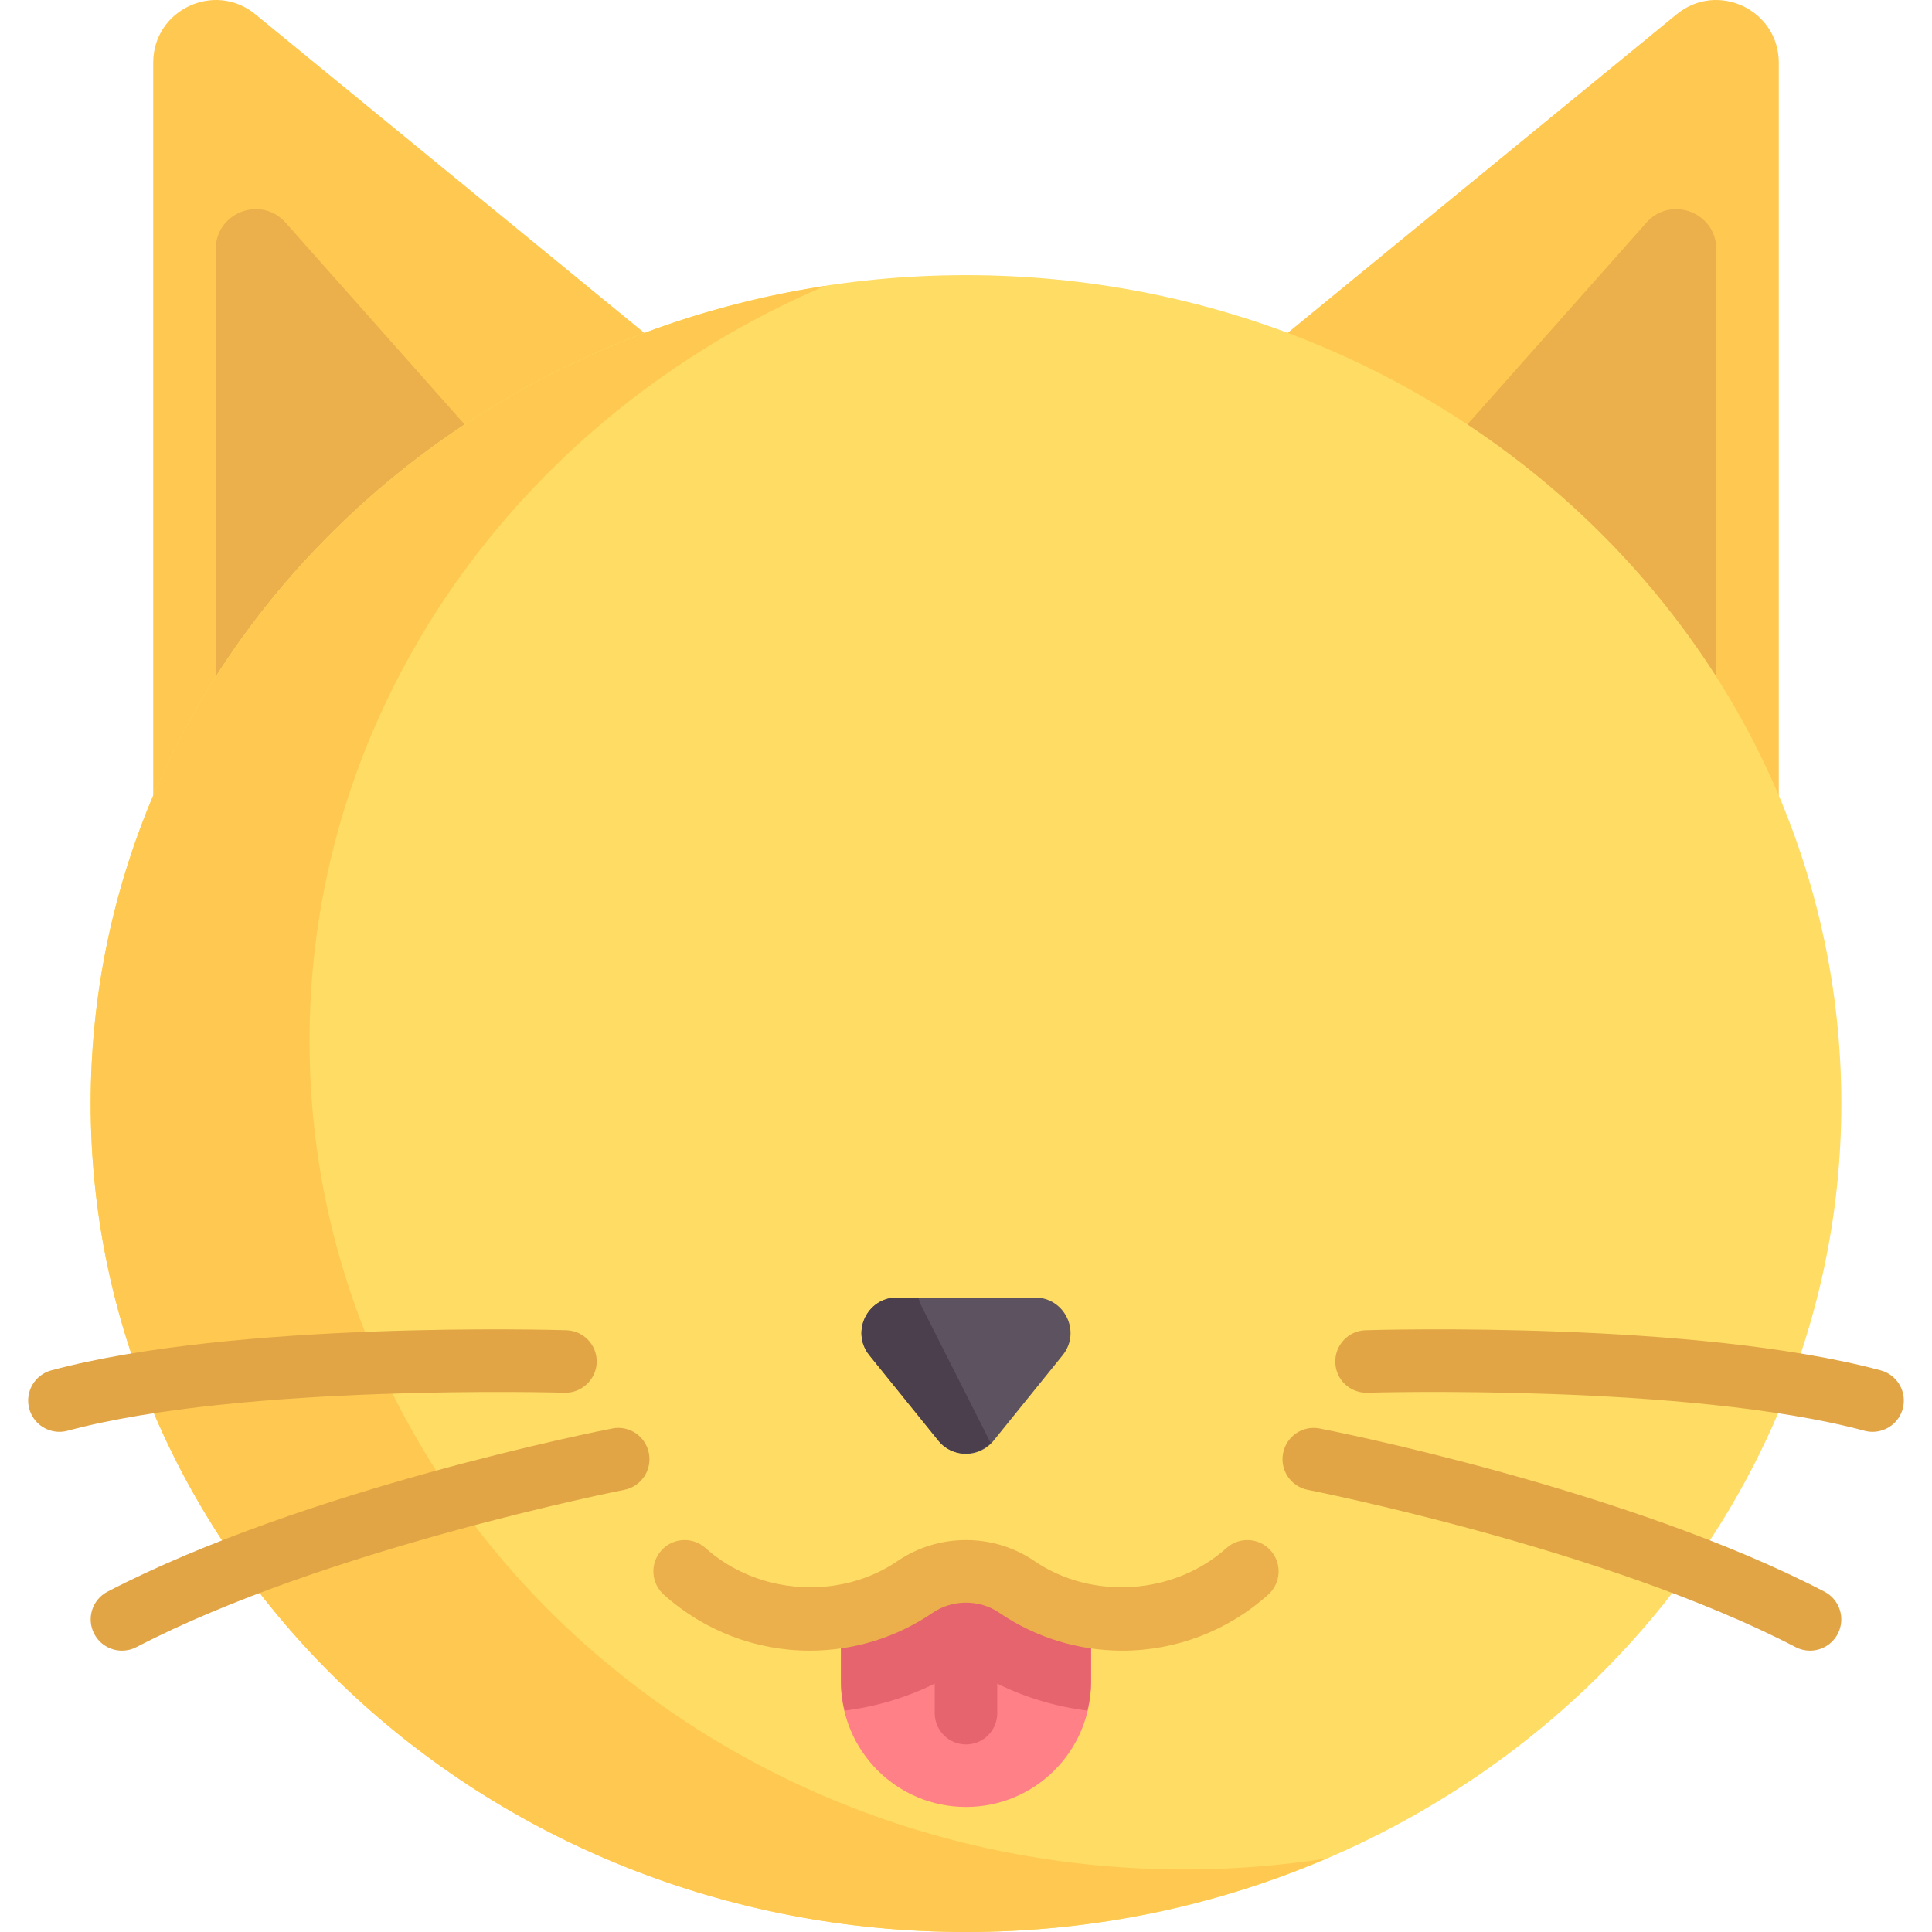
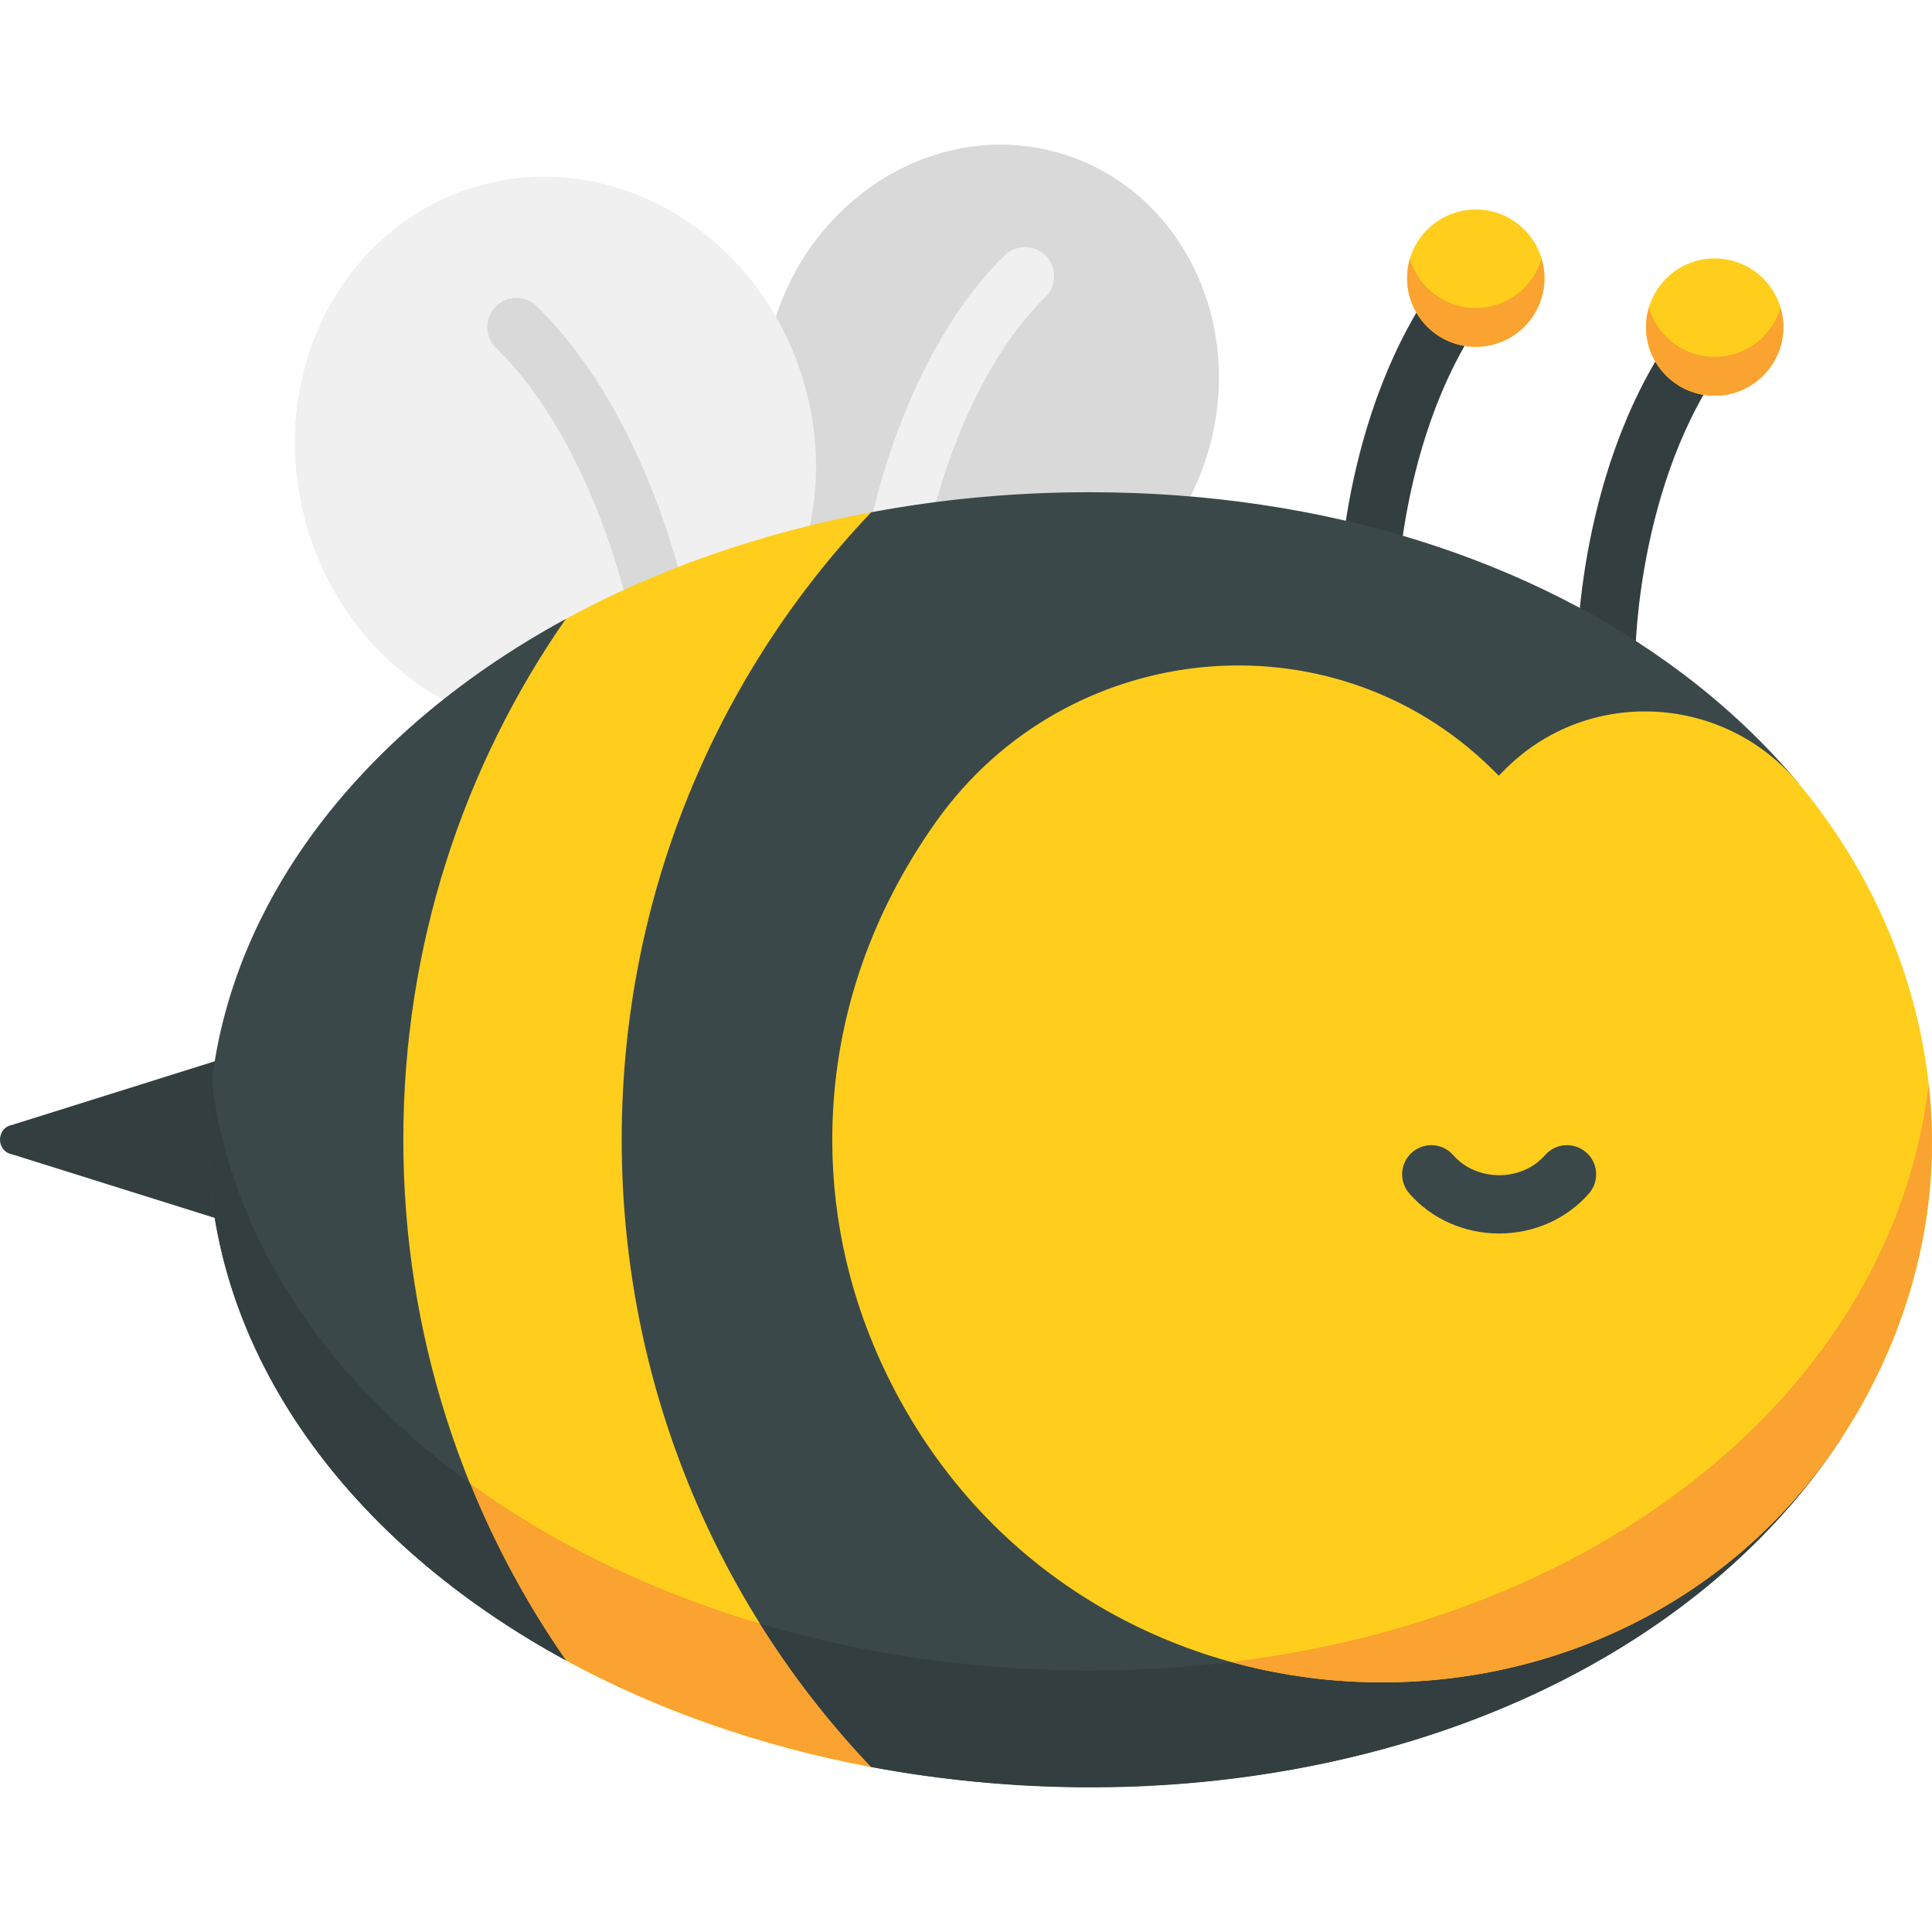
- <svg xmlns="http://www.w3.org/2000/svg" class="canvas-item cls-143-cat.svg" style="enable-background: new 0 0 512 512" name="143-cat.svg" xml:space="preserve" viewBox="0 0 512 512" y="0px" x="0px" version="1.1">
-   <path style="fill: #FFC850" d="M444.379,3.741c10.828-8.798,27.018-1.092,27.018,12.859v222.01l-182.26-107.699L444.379,3.741z" />
-   <path style="fill: #EBAF4B" d="M454.828,228.819l-110.973-65.574l92.462-104.241c6.465-7.288,18.511-2.716,18.511,7.027V228.819z" />
-   <path style="fill: #FFC850" d="M67.619,3.741C56.79-5.057,40.601,2.649,40.601,16.6v222.01l182.26-107.699L67.619,3.741z" />
-   <path style="fill: #EBAF4B" d="M57.17,228.819l110.973-65.574L75.681,59.004c-6.465-7.288-18.511-2.716-18.511,7.027  C57.17,66.031,57.17,228.819,57.17,228.819z" />
-   <ellipse style="fill: #FFDC64" ry="219.54" rx="231.97" cy="292.46" cx="255.999" />
-   <path style="fill: #FF8087" d="M289.137,429.155v16.569c0,18.302-14.836,33.138-33.138,33.138l0,0  c-18.302,0-33.138-14.836-33.138-33.138v-16.569l33.138-16.569L289.137,429.155z" />
-   <path style="fill: #5D5360" d="M274.293,343.862h-36.588c-7.899,0-12.273,9.157-7.307,15.3l18.295,22.634  c3.76,4.651,10.852,4.651,14.613,0l18.295-22.634C286.566,353.019,282.193,343.862,274.293,343.862z" />
+ <svg xmlns="http://www.w3.org/2000/svg" class="canvas-item cls-002-bee.svg" style="enable-background: new 0 0 512 512" name="002-bee.svg" xml:space="preserve" viewBox="0 0 512 512" y="0px" x="0px" version="1.1">
  <g>
-     <path style="fill: #E1A546" d="M479.673,437.439c-1.286,0-2.593-0.299-3.815-0.934c-50.092-26.047-128.491-41.524-129.28-41.678   c-4.49-0.874-7.419-5.226-6.545-9.717c0.878-4.494,5.186-7.427,9.717-6.545c3.301,0.643,81.515,16.076,133.754,43.239   c4.057,2.112,5.639,7.111,3.527,11.173C485.555,435.813,482.667,437.439,479.673,437.439z" />
-     <path style="fill: #E1A546" d="M496.255,379.451c-0.712,0-1.436-0.093-2.156-0.287c-46.435-12.483-130.87-10.113-131.703-10.077   c-4.652,0.134-8.398-3.459-8.531-8.03c-0.138-4.575,3.459-8.394,8.03-8.531c3.56-0.113,87.736-2.476,136.509,10.635   c4.417,1.189,7.035,5.732,5.849,10.153C503.257,377.012,499.912,379.447,496.255,379.451z" />
+     <path style="fill: #333E40" d="M362.355,167.913c-0.012,0-0.024,0-0.035,0c-4.265-0.02-7.707-3.485-7.692-7.749   c0.008-2.226,0.537-54.924,30.501-91.357c2.71-3.296,7.58-3.77,10.876-1.059c3.296,2.71,3.77,7.579,1.06,10.876   c-26.411,32.112-26.98,81.112-26.984,81.604C370.057,164.478,366.603,167.913,362.355,167.913z" />
+     <path style="fill: #333E40" d="M425.668,180.88c-0.012,0-0.024,0-0.035,0c-4.265-0.02-7.707-3.485-7.692-7.749   c0.008-2.226,0.537-54.924,30.501-91.357c2.711-3.296,7.58-3.77,10.876-1.059c3.296,2.71,3.77,7.579,1.06,10.876   c-26.411,32.112-26.98,81.112-26.984,81.604C433.37,177.445,429.916,180.88,425.668,180.88z" />
+     <path style="fill: #333E40" d="M3.228,298.106c-4.304,0.826-4.304,6.987,0,7.812l63.349,19.879v-47.581L3.228,298.106z" />
  </g>
-   <path style="fill: #FFC850" d="M313.991,495.431c-128.112,0-231.967-98.291-231.967-219.54c0-89.035,56.034-165.634,136.518-200.081  C108.248,92.762,24.032,183.285,24.032,292.46C24.032,413.709,127.887,512,255.999,512c34.037,0,66.328-6.995,95.449-19.459  C339.25,494.416,326.748,495.431,313.991,495.431z" />
+   <ellipse style="fill: #D9D9D9" ry="60.009" rx="64.83" cy="102.781" cx="262.596" transform="matrix(-0.2905 0.9569 -0.9569 -0.2905 437.2274 -118.6336)" />
  <g>
-     <path style="fill: #E1A546" d="M32.324,437.439c-2.993,0-5.882-1.622-7.358-4.462c-2.112-4.061-0.53-9.061,3.527-11.173   c52.24-27.163,130.453-42.596,133.754-43.239c4.494-0.902,8.839,2.055,9.717,6.545c0.874,4.49-2.055,8.843-6.545,9.717   c-0.789,0.154-79.189,15.631-129.28,41.678C34.917,437.14,33.611,437.439,32.324,437.439z" />
-     <path style="fill: #E1A546" d="M15.743,379.451c-3.657,0-7.002-2.439-7.997-6.137c-1.185-4.421,1.432-8.964,5.849-10.153   c48.777-13.115,132.941-10.736,136.509-10.635c4.571,0.138,8.167,3.956,8.03,8.531c-0.138,4.571-4.098,8.196-8.531,8.03   c-0.849-0.028-85.297-2.407-131.703,10.077C17.179,379.358,16.455,379.451,15.743,379.451z" />
+     <path style="fill: #F0F0F0" d="M238.176,148.636c-0.475,0-0.956-0.043-1.438-0.135c-4.191-0.79-6.95-4.823-6.163-9.014   c0.346-1.846,8.793-45.524,35.661-71.801c3.051-2.984,7.944-2.929,10.926,0.122c2.983,3.05,2.929,7.943-0.122,10.926   c-23.338,22.825-31.203,63.204-31.279,63.609C245.058,146.05,241.816,148.636,238.176,148.636z" />
+     <ellipse style="fill: #F0F0F0" ry="68.56" rx="74.067" cy="120.474" cx="147.189" transform="matrix(-0.2905 -0.9569 0.9569 -0.2905 74.6679 296.3123)" />
  </g>
-   <path style="fill: #4B3F4E" d="M262.408,382.15l-18.295-36.215c-0.332-0.658-0.518-1.378-0.769-2.074h-5.639  c-7.899,0-12.273,9.157-7.308,15.3l18.295,22.634c3.55,4.39,9.981,4.485,13.863,0.587  C262.511,382.297,262.453,382.239,262.408,382.15z" />
-   <path style="fill: #E6646E" d="M255.999,412.586l-33.138,16.569v16.569c0,2.629,0.383,5.154,0.961,7.606  c8.337-1.034,16.389-3.449,23.892-7.153v7.831c0,4.575,3.709,8.285,8.285,8.285c4.576,0,8.285-3.709,8.285-8.285v-7.83  c7.504,3.704,15.556,6.119,23.892,7.152c0.578-2.452,0.961-4.978,0.961-7.606v-16.569L255.999,412.586z" />
-   <path style="fill: #EBAF4B" d="M297.422,437.439c-11.719,0-23.013-3.483-32.653-10.073c-5.162-3.527-12.374-3.527-17.544,0  c-9.636,6.59-20.93,10.073-32.649,10.073c-14.259,0-27.993-5.275-38.672-14.85c-3.406-3.058-3.689-8.297-0.635-11.703  s8.281-3.689,11.703-0.635c13.911,12.483,35.683,13.847,50.905,3.434c10.841-7.403,25.408-7.403,36.241,0  c15.226,10.408,37.001,9.041,50.913-3.43c3.402-3.05,8.636-2.775,11.699,0.639c3.054,3.406,2.767,8.645-0.639,11.699  C325.41,432.168,311.681,437.439,297.422,437.439z" />
+   <path style="fill: #D9D9D9" d="M175.083,171.757c-3.643,0-6.886-2.588-7.583-6.299c-0.095-0.5-9.139-46.936-36.048-73.254  c-3.05-2.983-3.105-7.876-0.122-10.926c2.983-3.048,7.875-3.107,10.926-0.122c30.451,29.782,40.036,79.351,40.429,81.447  c0.787,4.194-1.975,8.231-6.169,9.018C176.035,171.713,175.555,171.757,175.083,171.757z" />
+   <path style="fill: #FFCE1C" d="M198.964,340.578v-92.911l40.761-79.724l-8.836-32.191c-29.661,5.55-57.058,15.285-80.952,28.275  l-42.097,29.48l-23.966,75.14v71.332l29.371,67.734l36.691,32.282c23.894,12.991,51.291,22.726,80.952,28.275l14.83-35.382  L198.964,340.578z" />
+   <path style="fill: #FAA330" d="M243.003,439.369c-4.075-0.595-8.119-1.253-12.115-2.003c-29.661-5.55-57.058-15.285-80.952-28.275  c-20.924-11.382-39.159-25.275-53.901-41.065l17.21,39.689l36.691,32.282c1.494,0.812,3,1.611,4.52,2.397  c4.562,2.359,9.243,4.601,14.037,6.721c12.908,5.707,26.758,10.537,40.592,14.225c7.112,1.897,14.386,3.545,21.802,4.933  L243.003,439.369z" />
+   <g>
+     <path style="fill: #3B484A" d="M106.883,302.007c0,51.426,15.946,99.048,43.054,137.989   C92.466,408.734,55.21,358.569,55.21,302.007c0-56.552,37.256-106.726,94.727-137.978   C122.829,202.97,106.883,250.593,106.883,302.007z" />
+     <path style="fill: #3B484A" d="M487.777,381.44c-24.927,37.959-67.661,67.557-121.494,82.151   c-23.853,6.47-49.885,9.994-77.51,9.994c-19.977,0-39.375-1.84-57.885-5.312c-40.915-42.951-66.131-101.601-66.131-166.264   c0-64.654,25.217-123.303,66.131-166.254c18.509-3.473,37.908-5.312,57.885-5.312c62.958,0,117.629,18.292,157.108,48.046   c11.637,8.774,21.961,18.53,30.777,29.113L487.777,381.44z" />
+   </g>
+   <path style="fill: #333E40" d="M366.282,432.684c-23.853,6.47-49.885,9.994-77.51,9.994c-19.977,0-39.375-1.84-57.885-5.312  c-10.112-1.892-19.955-4.282-29.492-7.11c8.567,13.685,18.452,26.426,29.492,38.016c2.314,0.434,4.641,0.843,6.983,1.225  c42.517,6.949,86.768,5.388,128.412-5.907c43.803-11.88,85.873-35.445,114.019-71.701c2.644-3.407,5.138-6.892,7.475-10.45  l-1.806-28.233C460.815,389.879,418.844,418.437,366.282,432.684z" />
+   <path style="fill: #FFCE1C" d="M511.996,302.007c0.219,28.162-8.749,56.004-24.22,79.432  c-60.189,91.151-202.467,85.55-252.58-16.784c-9.508-19.409-14.634-40.543-14.634-62.648c0-30.663,9.869-59.455,27.604-84.372  c34.507-48.501,104.432-55.652,147.011-14.065c0.672,0.661,1.343,1.323,2.005,2.005c0.672-0.682,1.343-1.343,2.005-2.005  c0.134-0.134,0.269-0.259,0.403-0.392c22.003-21.227,57.491-19.057,77.066,4.424C498.75,234.102,511.725,267.224,511.996,302.007z" />
+   <path style="fill: #FAA330" d="M511.918,298.451c-0.121-3.725-0.393-7.446-0.805-11.15c-2.599,22.519-10.844,44.315-23.337,63.234  c-24.927,37.959-67.661,67.558-121.494,82.151c-12.748,3.457-26.124,6.065-40.029,7.751c58.09,16.041,124.955-3.618,161.522-58.996  c14.062-21.297,22.712-46.267,24.039-71.801C512.007,305.977,512.039,302.213,511.918,298.451z" />
+   <path style="fill: #333E40" d="M56.15,286.554c-0.177,1.458-0.326,2.922-0.452,4.391c-0.044,0.51-0.078,1.022-0.116,1.533  c-1.15,15.346,0.497,30.826,4.799,45.599c8.608,29.556,27.381,55.174,50.511,75.124c11.575,9.982,24.679,18.98,39.047,26.795  c-10.109-14.521-18.664-30.252-25.42-46.936C86.403,365.354,61.196,328.09,56.15,286.554z" />
+   <g>
+     <path style="fill: #3B484A" d="M397.289,326.888c-9.239,0-17.914-3.863-23.8-10.597c-2.809-3.213-2.481-8.094,0.732-10.902   c3.212-2.808,8.094-2.48,10.901,0.732c2.953,3.378,7.387,5.315,12.166,5.315c4.78,0,9.213-1.937,12.165-5.315   c2.809-3.213,7.691-3.542,10.902-0.732c3.213,2.808,3.542,7.689,0.733,10.902C415.202,323.025,406.529,326.888,397.289,326.888z" />
+   </g>
+   <circle style="fill: #FFCE1C" cy="73.718" cx="391.098" r="18.195" />
+   <path style="fill: #FAA330" d="M408.535,68.588c-2,6.722-7.806,11.968-15.211,12.881c-8.974,1.107-17.207-4.53-19.667-12.934  c-0.693,2.331-0.936,4.837-0.62,7.405c1.231,9.973,10.313,17.061,20.286,15.831c9.973-1.231,17.061-10.313,15.831-20.287  C409.032,70.486,408.809,69.525,408.535,68.588z" />
+   <circle style="fill: #FFCE1C" cy="86.677" cx="454.413" r="18.195" />
+   <path style="fill: #FAA330" d="M471.848,81.556c-2,6.722-7.806,11.968-15.211,12.881c-8.974,1.107-17.207-4.53-19.667-12.934  c-0.693,2.331-0.936,4.837-0.62,7.405c1.231,9.973,10.313,17.061,20.286,15.831c9.973-1.231,17.061-10.313,15.831-20.287  C472.345,83.453,472.122,82.492,471.848,81.556z" />
  <g />
  <g />
  <g />
  <g />
  <g />
  <g />
  <g />
  <g />
  <g />
  <g />
  <g />
  <g />
  <g />
  <g />
  <g />
</svg>
